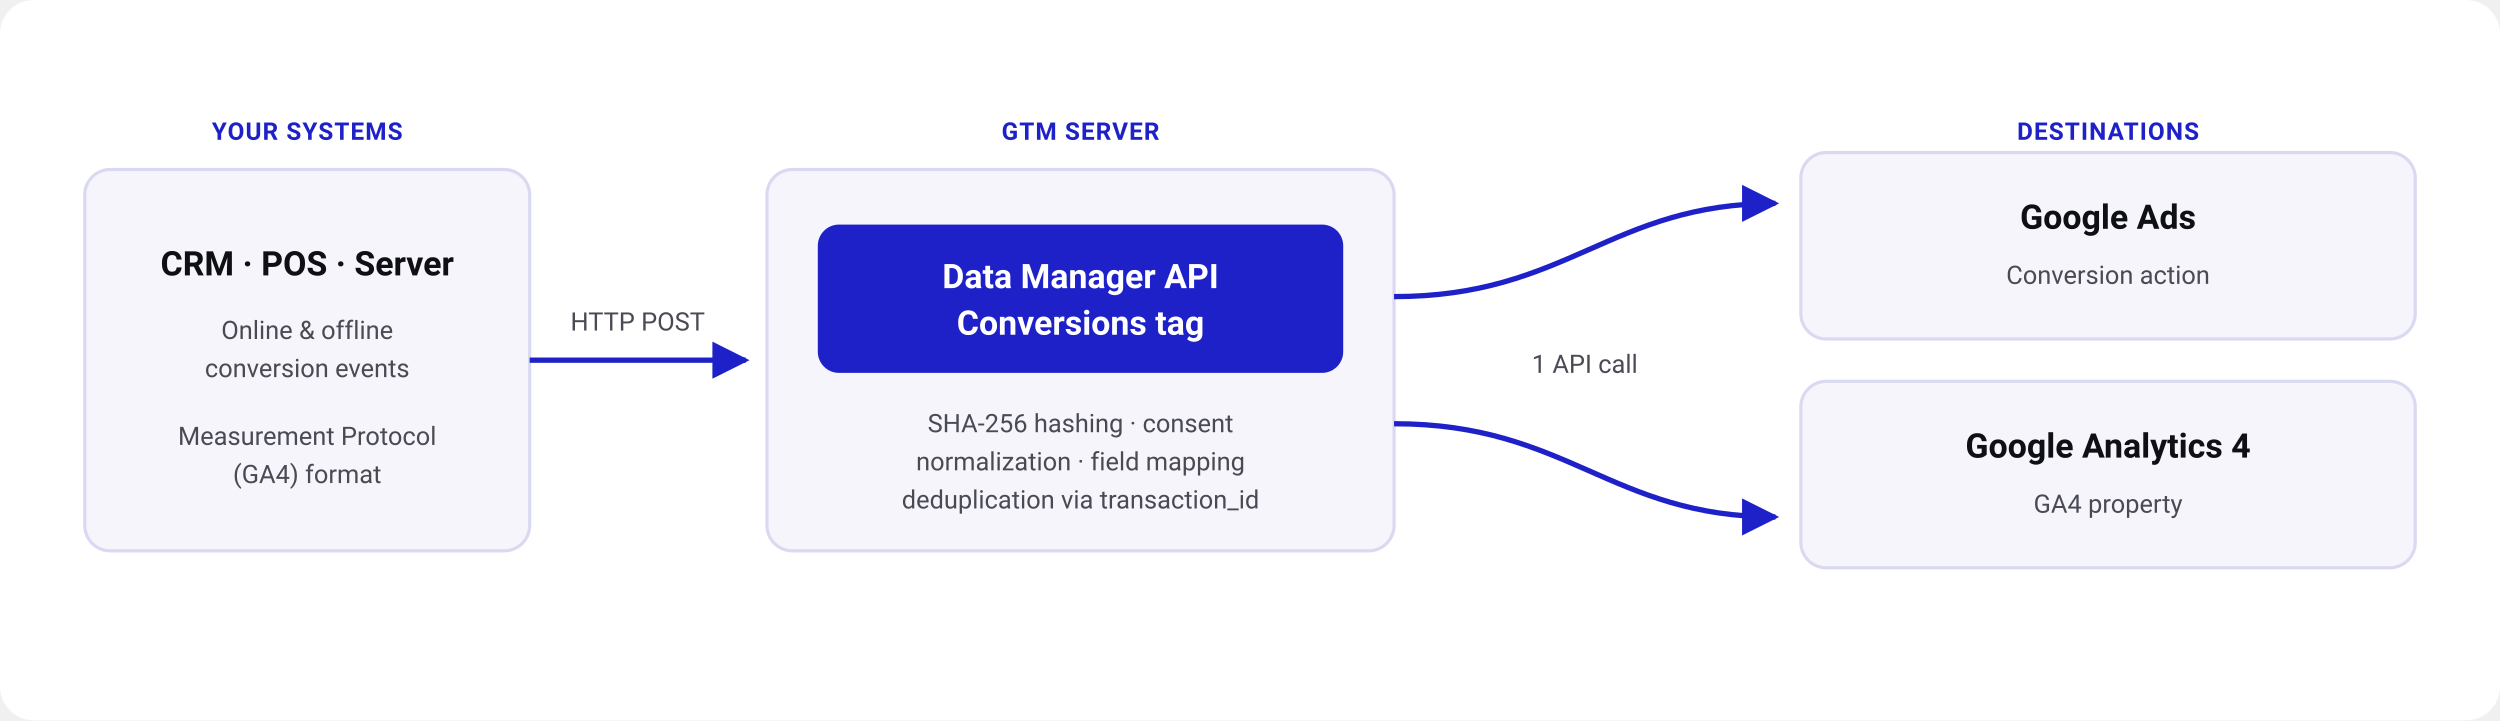
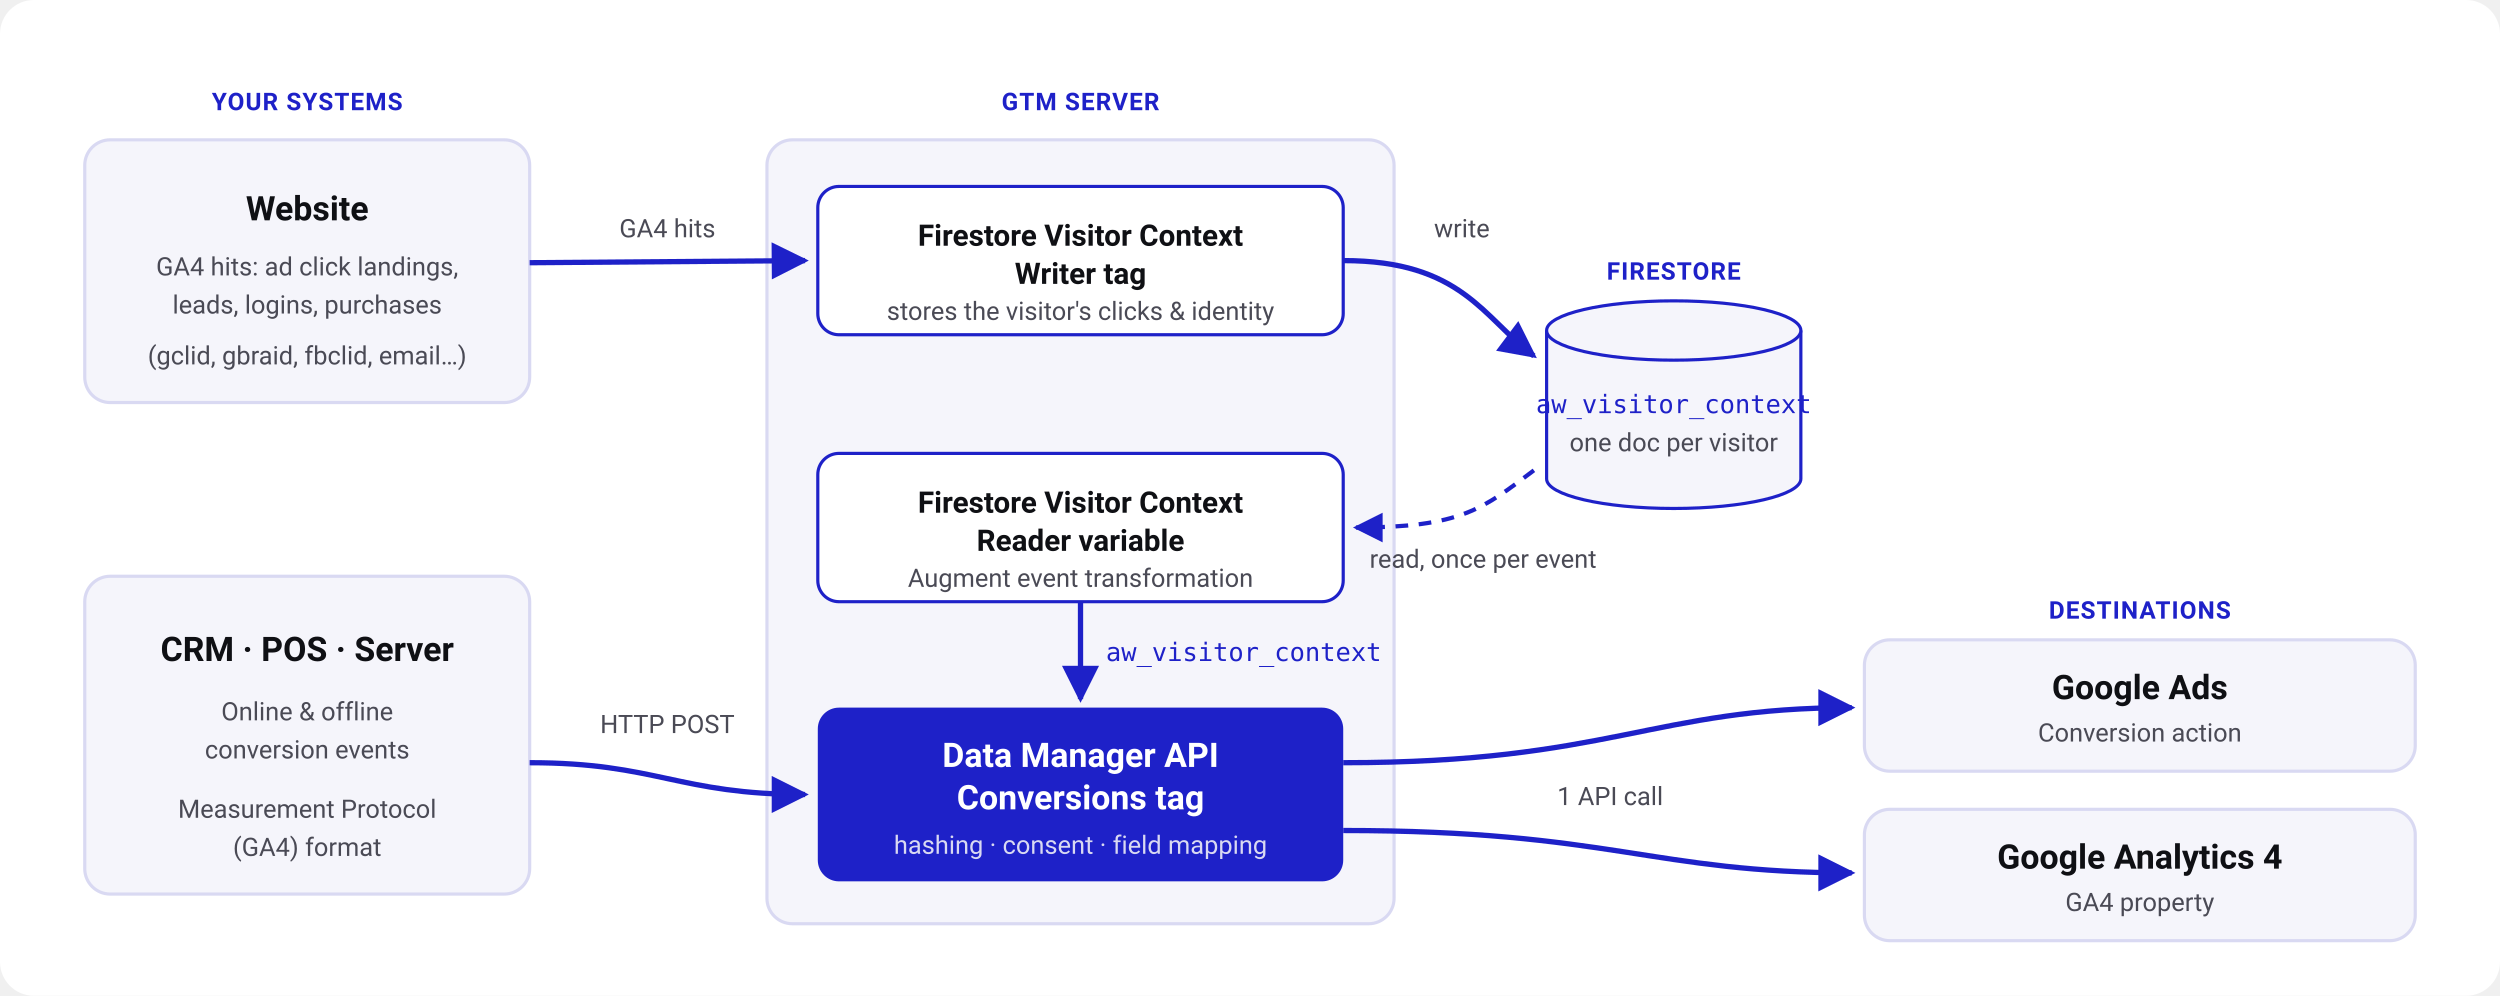
- <svg xmlns="http://www.w3.org/2000/svg" viewBox="0 0 1180 340" font-family="-apple-system, BlinkMacSystemFont, 'Segoe UI', Roboto, Helvetica, Arial, sans-serif">
+ <svg xmlns="http://www.w3.org/2000/svg" viewBox="0 0 1180 470" font-family="-apple-system, BlinkMacSystemFont, 'Segoe UI', Roboto, Helvetica, Arial, sans-serif">
  <defs>
    <style>
      .card { fill: #f5f5fb; stroke: #d9d9f2; stroke-width: 1.5; }
+       .cardInner { fill: #ffffff; stroke: #1e21c8; stroke-width: 1.5; }
      .cardMain { fill: #1e21c8; }
      .title { fill: #0f1014; font-size: 16px; font-weight: 700; }
+       .titleSmall { fill: #0f1014; font-size: 14px; font-weight: 700; }
      .titleLight { fill: #ffffff; font-size: 16px; font-weight: 700; }
      .desc { fill: #4a4a55; font-size: 12px; }
      .descLight { fill: #d9d9f2; font-size: 12px; }
+       .code { fill: #1e21c8; font-size: 12px; font-family: SFMono-Regular, Menlo, Consolas, monospace; }
      .label { fill: #1e21c8; font-size: 11.5px; font-weight: 700; letter-spacing: 0.5px; }
      .arrow { fill: none; stroke: #1e21c8; stroke-width: 2.5; }
+       .arrowSoft { fill: none; stroke: #1e21c8; stroke-width: 2; stroke-dasharray: 6 5; }
      .arrowHead { fill: #1e21c8; }
+       .db { fill: #f5f5fb; stroke: #1e21c8; stroke-width: 1.5; }
    </style>
    <marker id="ah" viewBox="0 0 10 10" refX="9" refY="5" markerWidth="7" markerHeight="7" orient="auto-start-reverse">
      <path d="M 0 0 L 10 5 L 0 10 z" class="arrowHead" />
    </marker>
  </defs>
-   <rect x="0" y="0" width="1180" height="340" rx="16" fill="#ffffff" />
-   <text x="145" y="66" text-anchor="middle" class="label">YOUR SYSTEMS</text>
+   <rect x="0" y="0" width="1180" height="470" rx="16" fill="#ffffff" />
+   <text x="145" y="52" text-anchor="middle" class="label">YOUR SYSTEMS</text>
  <g>
-     <rect x="40" y="80" width="210" height="180" rx="12" class="card" />
-     <text x="145" y="130" text-anchor="middle" class="title">CRM · POS · Server</text>
-     <text x="145" y="160" text-anchor="middle" class="desc">Online &amp; offline</text>
-     <text x="145" y="178" text-anchor="middle" class="desc">conversion events</text>
-     <text x="145" y="210" text-anchor="middle" class="desc">Measurement Protocol</text>
-     <text x="145" y="228" text-anchor="middle" class="desc">(GA4) format</text>
-   </g>
-   <line x1="250" y1="170" x2="352" y2="170" class="arrow" marker-end="url(#ah)" />
-   <text x="301" y="156" text-anchor="middle" class="desc">HTTP POST</text>
-   <text x="510" y="66" text-anchor="middle" class="label">GTM SERVER</text>
-   <g>
-     <rect x="362" y="80" width="296" height="180" rx="12" class="card" />
-     <rect x="386" y="106" width="248" height="70" rx="10" class="cardMain" />
-     <text x="510" y="136" text-anchor="middle" class="titleLight">Data Manager API</text>
-     <text x="510" y="158" text-anchor="middle" class="titleLight">Conversions tag</text>
-     <text x="510" y="204" text-anchor="middle" class="desc">SHA-256 hashing · consent</text>
-     <text x="510" y="222" text-anchor="middle" class="desc">normalization · field mapping</text>
-     <text x="510" y="240" text-anchor="middle" class="desc">deduplication via transaction_id</text>
-   </g>
-   <path d="M 658 140 C 740 140, 760 96, 838 96" class="arrow" marker-end="url(#ah)" />
-   <path d="M 658 200 C 740 200, 760 244, 838 244" class="arrow" marker-end="url(#ah)" />
-   <text x="748" y="176" text-anchor="middle" class="desc">1 API call</text>
-   <text x="995" y="66" text-anchor="middle" class="label">DESTINATIONS</text>
-   <g>
-     <rect x="850" y="72" width="290" height="88" rx="12" class="card" />
-     <text x="995" y="108" text-anchor="middle" class="title">Google Ads</text>
-     <text x="995" y="134" text-anchor="middle" class="desc">Conversion action</text>
+     <rect x="40" y="66" width="210" height="124" rx="12" class="card" />
+     <text x="145" y="104" text-anchor="middle" class="title">Website</text>
+     <text x="145" y="130" text-anchor="middle" class="desc">GA4 hits: ad click landings,</text>
+     <text x="145" y="148" text-anchor="middle" class="desc">leads, logins, purchases</text>
+     <text x="145" y="172" text-anchor="middle" class="desc">(gclid, gbraid, fbclid, email…)</text>
  </g>
  <g>
-     <rect x="850" y="180" width="290" height="88" rx="12" class="card" />
-     <text x="995" y="216" text-anchor="middle" class="title">Google Analytics 4</text>
-     <text x="995" y="242" text-anchor="middle" class="desc">GA4 property</text>
+     <rect x="40" y="272" width="210" height="150" rx="12" class="card" />
+     <text x="145" y="312" text-anchor="middle" class="title">CRM · POS · Server</text>
+     <text x="145" y="340" text-anchor="middle" class="desc">Online &amp; offline</text>
+     <text x="145" y="358" text-anchor="middle" class="desc">conversion events</text>
+     <text x="145" y="386" text-anchor="middle" class="desc">Measurement Protocol</text>
+     <text x="145" y="404" text-anchor="middle" class="desc">(GA4) format</text>
+   </g>
+   <text x="510" y="52" text-anchor="middle" class="label">GTM SERVER</text>
+   <rect x="362" y="66" width="296" height="370" rx="12" class="card" />
+   <g>
+     <rect x="386" y="88" width="248" height="70" rx="10" class="cardInner" />
+     <text x="510" y="116" text-anchor="middle" class="titleSmall">Firestore Visitor Context</text>
+     <text x="510" y="134" text-anchor="middle" class="titleSmall">Writer tag</text>
+     <text x="510" y="151" text-anchor="middle" class="desc">stores the visitor's clicks &amp; identity</text>
+   </g>
+   <g>
+     <rect x="386" y="214" width="248" height="70" rx="10" class="cardInner" />
+     <text x="510" y="242" text-anchor="middle" class="titleSmall">Firestore Visitor Context</text>
+     <text x="510" y="260" text-anchor="middle" class="titleSmall">Reader variable</text>
+     <text x="510" y="277" text-anchor="middle" class="desc">Augment event transformation</text>
+   </g>
+   <line x1="510" y1="284" x2="510" y2="330" class="arrow" marker-end="url(#ah)" />
+   <text x="522" y="312" class="code">aw_visitor_context</text>
+   <g>
+     <rect x="386" y="334" width="248" height="82" rx="10" class="cardMain" />
+     <text x="510" y="362" text-anchor="middle" class="titleLight">Data Manager API</text>
+     <text x="510" y="382" text-anchor="middle" class="titleLight">Conversions tag</text>
+     <text x="510" y="403" text-anchor="middle" class="descLight">hashing · consent · field mapping</text>
+   </g>
+   <line x1="250" y1="124" x2="380" y2="123" class="arrow" marker-end="url(#ah)" />
+   <text x="315" y="112" text-anchor="middle" class="desc">GA4 hits</text>
+   <path d="M 250 360 C 310 360, 320 375, 380 375" class="arrow" marker-end="url(#ah)" />
+   <text x="315" y="346" text-anchor="middle" class="desc">HTTP POST</text>
+   <text x="790" y="132" text-anchor="middle" class="label">FIRESTORE</text>
+   <g>
+     <path d="M 730 156 L 730 226 A 60 14 0 0 0 850 226 L 850 156" class="db" />
+     <ellipse cx="790" cy="156" rx="60" ry="14" class="db" />
+     <text x="790" y="195" text-anchor="middle" class="code">aw_visitor_context</text>
+     <text x="790" y="213" text-anchor="middle" class="desc">one doc per visitor</text>
+   </g>
+   <path d="M 634 123 C 690 123, 700 150, 724 168" class="arrow" marker-end="url(#ah)" />
+   <text x="690" y="112" text-anchor="middle" class="desc">write</text>
+   <path d="M 724 222 C 700 240, 690 249, 640 249" class="arrowSoft" marker-end="url(#ah)" />
+   <text x="700" y="268" text-anchor="middle" class="desc">read, once per event</text>
+   <text x="1010" y="292" text-anchor="middle" class="label">DESTINATIONS</text>
+   <path d="M 634 360 C 760 360, 780 334, 874 334" class="arrow" marker-end="url(#ah)" />
+   <path d="M 634 392 C 760 392, 780 412, 874 412" class="arrow" marker-end="url(#ah)" />
+   <text x="760" y="380" text-anchor="middle" class="desc">1 API call</text>
+   <g>
+     <rect x="880" y="302" width="260" height="62" rx="12" class="card" />
+     <text x="1010" y="330" text-anchor="middle" class="title">Google Ads</text>
+     <text x="1010" y="350" text-anchor="middle" class="desc">Conversion action</text>
+   </g>
+   <g>
+     <rect x="880" y="382" width="260" height="62" rx="12" class="card" />
+     <text x="1010" y="410" text-anchor="middle" class="title">Google Analytics 4</text>
+     <text x="1010" y="430" text-anchor="middle" class="desc">GA4 property</text>
  </g>
</svg>
